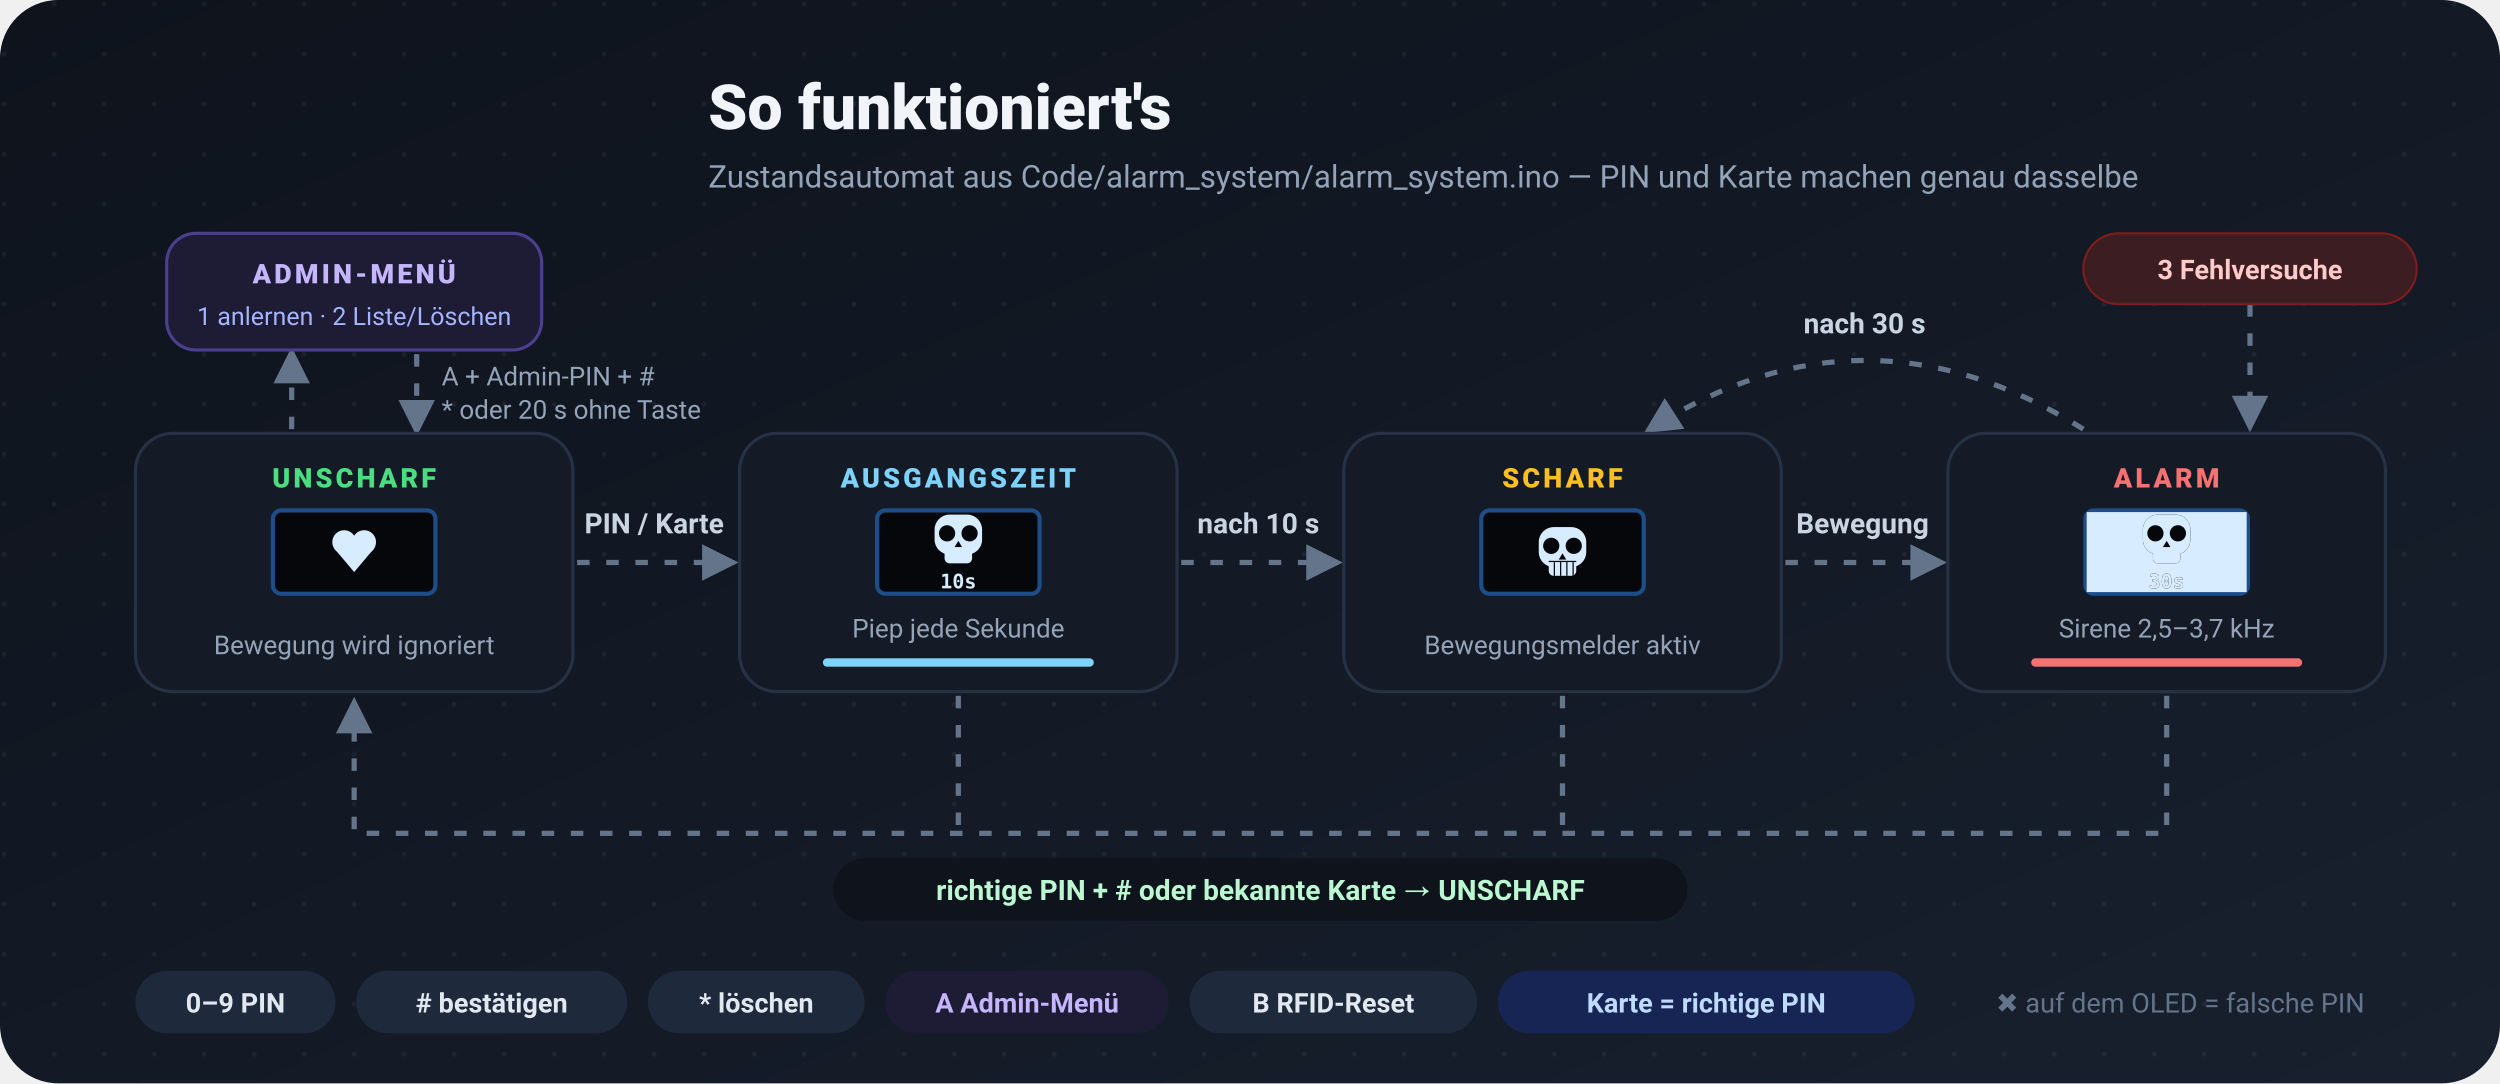
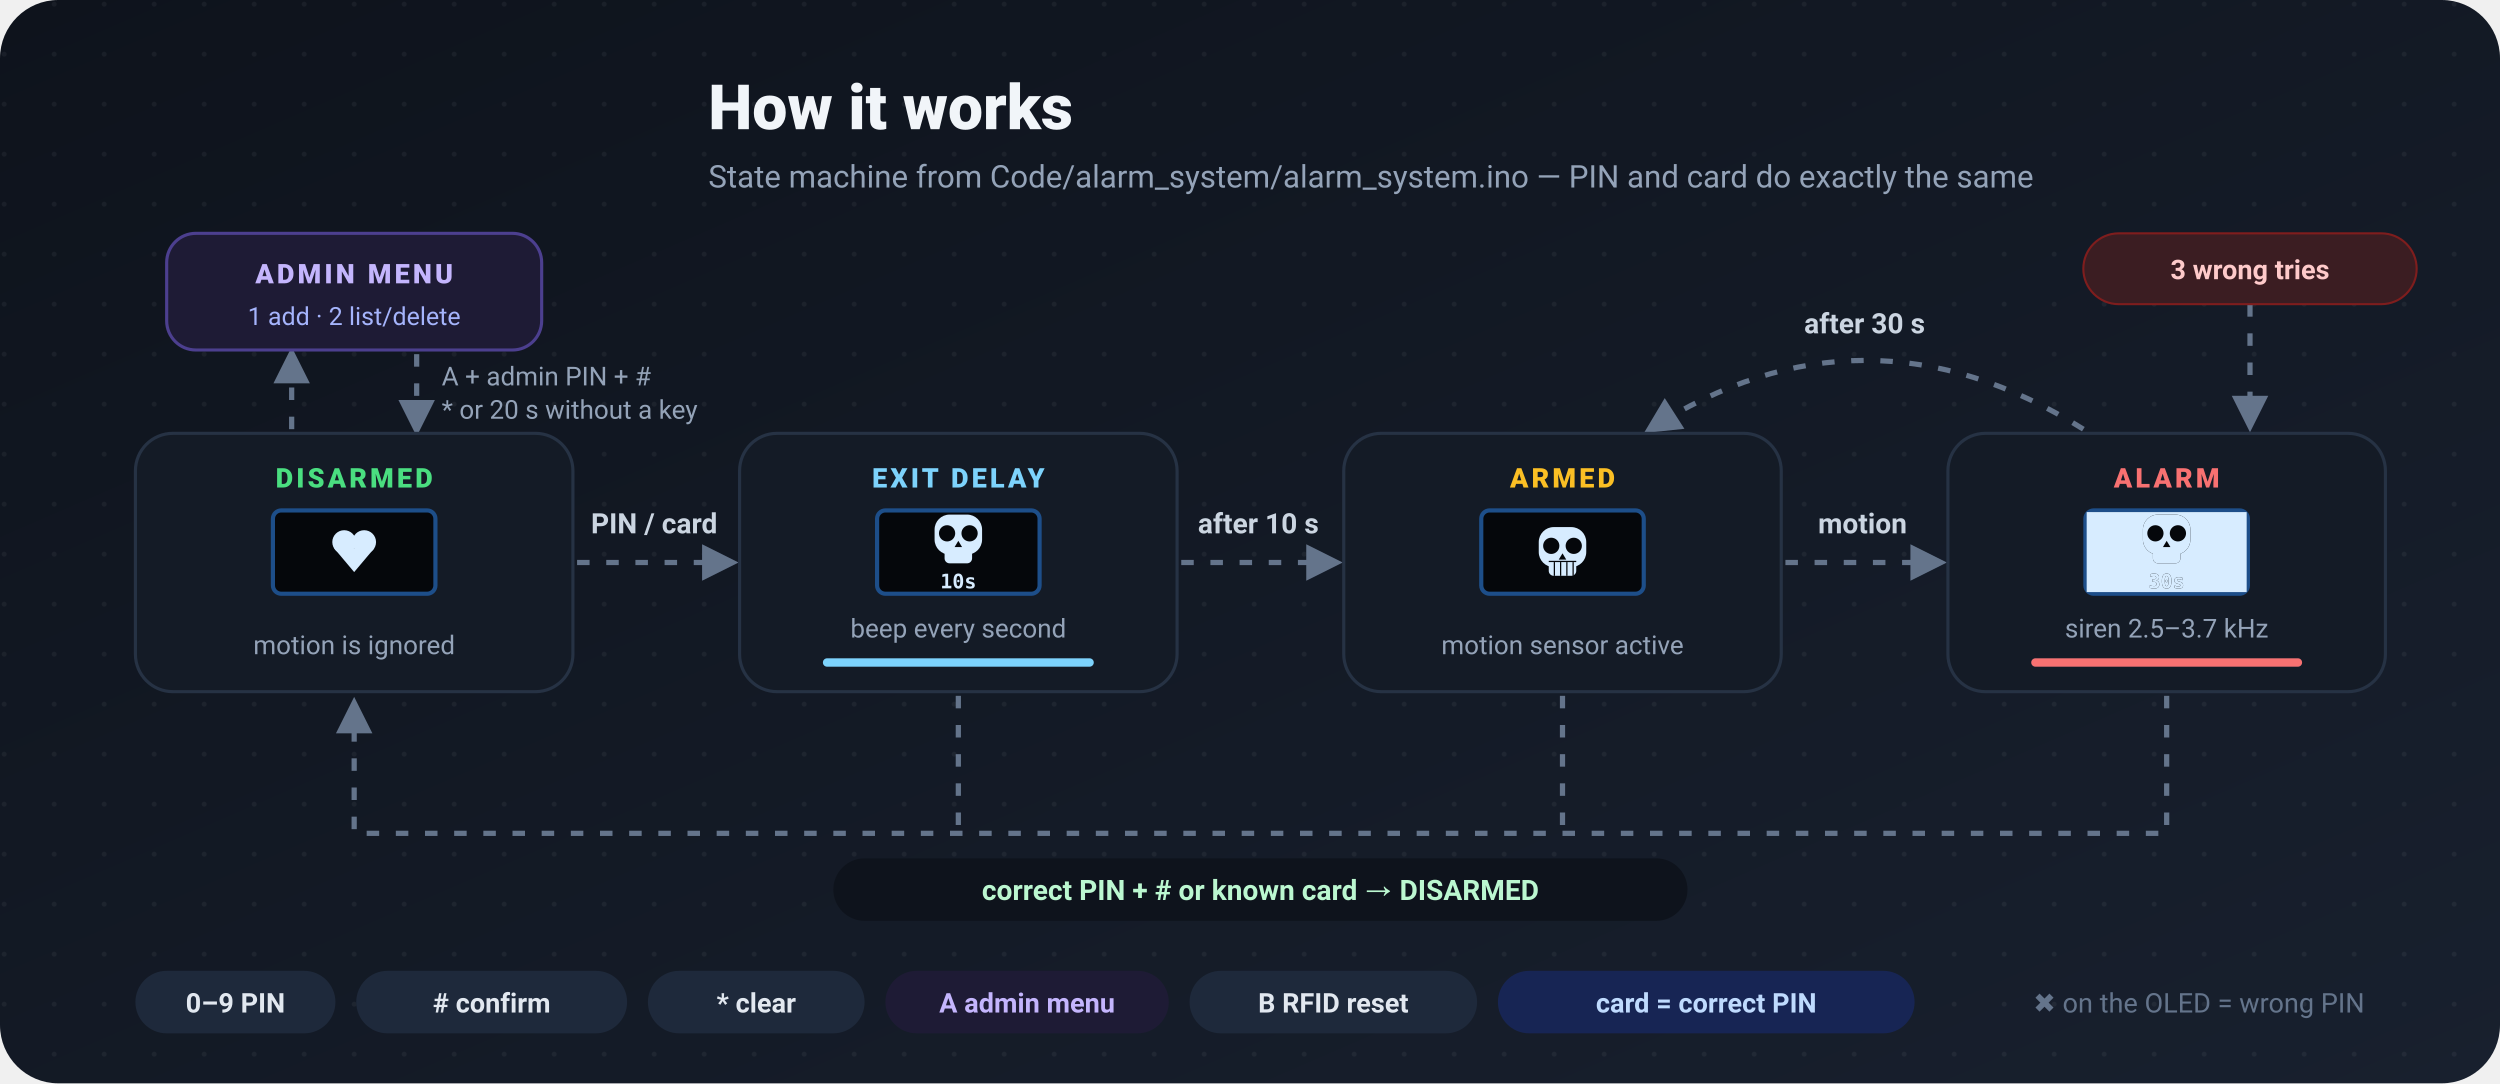
<svg xmlns="http://www.w3.org/2000/svg" viewBox="0 0 1200 520" width="1200" height="520" font-family="ui-sans-serif, system-ui, -apple-system, 'Segoe UI', Roboto, Helvetica, Arial, sans-serif">
  <style>
  /* 12 s cycle: disarmed 0-22 %, exit delay 22-44 %, armed 44-64 %, alarm 64-88 %, back 88-100 % */
  .flow { stroke-dasharray: 6 8; animation: flow 1s linear infinite; }
  @keyframes flow { to { stroke-dashoffset: -28 } }

  .on-dis   { opacity: 0; animation: onDis 12s linear infinite; }
  .on-exit  { opacity: 0; animation: onExit 12s linear infinite; }
  .on-armed { opacity: 0; animation: onArmed 12s linear infinite; }
  .on-alarm { opacity: 0; animation: onAlarm 12s linear infinite; }
  @keyframes onDis   { 0%,21.9% { opacity: 1 } 22%,87.9% { opacity: 0 } 88%,100% { opacity: 1 } }
  @keyframes onExit  { 0%,21.9% { opacity: 0 } 22%,43.9% { opacity: 1 } 44%,100% { opacity: 0 } }
  @keyframes onArmed { 0%,43.9% { opacity: 0 } 44%,63.9% { opacity: 1 } 64%,100% { opacity: 0 } }
  @keyframes onAlarm { 0%,63.9% { opacity: 0 } 64%,87.9% { opacity: 1 } 88%,100% { opacity: 0 } }

  /* a short bright pulse on the arrow that is taken */
  .hit1 { opacity: 0; animation: hit1 12s linear infinite; }
  .hit2 { opacity: 0; animation: hit2 12s linear infinite; }
  .hit3 { opacity: 0; animation: hit3 12s linear infinite; }
  .hit4 { opacity: 0; animation: hit4 12s linear infinite; }
  @keyframes hit1 { 0%,19% { opacity: 0 } 21%,23% { opacity: 1 } 26%,100% { opacity: 0 } }
  @keyframes hit2 { 0%,41% { opacity: 0 } 43%,45% { opacity: 1 } 48%,100% { opacity: 0 } }
  @keyframes hit3 { 0%,61% { opacity: 0 } 63%,65% { opacity: 1 } 68%,100% { opacity: 0 } }
  @keyframes hit4 { 0%,85% { opacity: 0 } 87%,90% { opacity: 1 } 93%,100% { opacity: 0 } }

  .bar-exit  { transform-box: fill-box; transform-origin: left; animation: barExit 12s linear infinite; }
  .bar-alarm { transform-box: fill-box; transform-origin: left; animation: barAlarm 12s linear infinite; }
  @keyframes barExit  { 0%,22% { transform: scaleX(0) } 44% { transform: scaleX(1) } 44.1%,100% { transform: scaleX(0) } }
  @keyframes barAlarm { 0%,64% { transform: scaleX(0) } 88% { transform: scaleX(1) } 88.1%,100% { transform: scaleX(0) } }

  .flash { animation: flash .5s steps(1) infinite; }
  @keyframes flash { 0% { opacity: 1 } 50% { opacity: 0 } }
  .beat { animation: beat 1.2s ease-in-out infinite; transform-box: fill-box; transform-origin: center; }
  @keyframes beat { 0%,100% { transform: scale(1) } 15% { transform: scale(1.12) } 30% { transform: scale(1) } 45% { transform: scale(1.08) } }
</style>
  <defs>
    <linearGradient id="bg" x1="0" y1="0" x2="1" y2="1">
      <stop offset="0" stop-color="#0E131C" />
      <stop offset="1" stop-color="#18202E" />
    </linearGradient>
    <marker id="arr" viewBox="0 0 10 10" refX="8" refY="5" markerWidth="7" markerHeight="7" orient="auto-start-reverse">
      <path d="M0 0 L10 5 L0 10 z" fill="#64748B" />
    </marker>
    <marker id="arrHot" viewBox="0 0 10 10" refX="8" refY="5" markerWidth="7" markerHeight="7" orient="auto-start-reverse">
      <path d="M0 0 L10 5 L0 10 z" fill="#F1F5F9" />
    </marker>
    <g id="heart">
      <circle cx="56" cy="24" r="9.5" />
      <circle cx="72" cy="24" r="9.5" />
      <polygon points="48,29 80,29 64,48" />
    </g>
    <g id="skull34">
      <rect x="45" y="12" width="38" height="32" rx="12" />
      <rect x="53" y="38" width="22" height="13" rx="4" />
      <circle cx="55" cy="27" r="6.5" fill="#05070B" />
      <circle cx="73" cy="27" r="6.5" fill="#05070B" />
      <polygon points="64,33 61,38 67,38" fill="#05070B" />
      <g fill="#05070B">
        <rect x="53" y="39" width="22" height="1" />
        <rect x="57" y="40" width="1" height="11" />
        <rect x="62" y="40" width="1" height="11" />
        <rect x="67" y="40" width="1" height="11" />
        <rect x="72" y="40" width="1" height="11" />
      </g>
    </g>
    <g id="skull24">
      <rect x="45" y="2" width="38" height="32" rx="12" fill="currentColor" />
      <rect x="53" y="28" width="22" height="13" rx="4" fill="currentColor" />
      <circle cx="55" cy="17" r="6.5" />
      <circle cx="73" cy="17" r="6.5" />
      <polygon points="64,23 61,28 67,28" />
    </g>
    <pattern id="dots" width="24" height="24" patternUnits="userSpaceOnUse">
      <circle cx="2" cy="2" r="1.2" fill="#FFFFFF" opacity=".05" />
    </pattern>
  </defs>
  <rect width="1200" height="520" rx="28" fill="url(#bg)" />
  <rect width="1200" height="520" rx="28" fill="url(#dots)" />
-   <text x="340" y="62" font-size="30" font-weight="800" fill="#F1F5F9">So funktioniert's</text>
-   <text x="340" y="90" font-size="15" fill="#94A3B8">Zustandsautomat aus Code/alarm_system/alarm_system.ino — PIN und Karte machen genau dasselbe</text>
+   <text x="340" y="62" font-size="30" font-weight="800" fill="#F1F5F9">How it works</text>
+   <text x="340" y="90" font-size="15" fill="#94A3B8">State machine from Code/alarm_system/alarm_system.ino — PIN and card do exactly the same</text>
  <g fill="none" stroke="#64748B" stroke-width="2.5" marker-end="url(#arr)">
    <path class="flow" d="M 277 270 H 351" />
    <path class="flow" d="M 567 270 H 641" />
    <path class="flow" d="M 857 270 H 931" />
    <path class="flow" d="M 1000 206 Q 895 140 792 206" />
    <path class="flow" d="M 1080 146 V 204" />
    <path class="flow" d="M 1040 334 V 400 H 170 V 338" />
    <path class="flow" d="M 140 206 V 170" />
    <path class="flow" d="M 200 170 V 206" />
  </g>
  <g fill="none" stroke="#64748B" stroke-width="2.5">
    <path class="flow" d="M 460 334 V 400" />
    <path class="flow" d="M 750 334 V 400" />
  </g>
  <g fill="none" stroke="#F1F5F9" stroke-width="3.5" marker-end="url(#arrHot)">
    <path class="hit1" d="M 277 270 H 351" />
    <path class="hit2" d="M 567 270 H 641" />
    <path class="hit3" d="M 857 270 H 931" />
    <path class="hit4" d="M 1040 334 V 400 H 170 V 338" />
  </g>
  <g font-size="13.5" font-weight="600" fill="#CBD5E1" text-anchor="middle">
-     <text x="314" y="256">PIN / Karte</text>
-     <text x="604" y="256">nach 10 s</text>
-     <text x="894" y="256">Bewegung</text>
-     <text x="895" y="160">nach 30 s</text>
+     <text x="314" y="256">PIN / card</text>
+     <text x="604" y="256">after 10 s</text>
+     <text x="894" y="256">motion</text>
+     <text x="895" y="160">after 30 s</text>
  </g>
  <rect x="1000" y="112" width="160" height="34" rx="17" fill="#3B1D22" stroke="#7F1D1D" />
-   <text x="1080" y="134" font-size="13" font-weight="600" fill="#FECACA" text-anchor="middle">3 Fehlversuche</text>
+   <text x="1080" y="134" font-size="13" font-weight="600" fill="#FECACA" text-anchor="middle">3 wrong tries</text>
  <g font-size="12.5" fill="#94A3B8">
-     <text x="212" y="185">A + Admin-PIN + #</text>
-     <text x="212" y="201">* oder 20 s ohne Taste</text>
+     <text x="212" y="185">A + admin PIN + #</text>
+     <text x="212" y="201">* or 20 s without a key</text>
  </g>
  <rect x="400" y="412" width="410" height="30" rx="15" fill="#0E131C" />
-   <text x="605" y="432" font-size="13.5" font-weight="600" fill="#BBF7D0" text-anchor="middle">richtige PIN + # oder bekannte Karte → UNSCHARF</text>
+   <text x="605" y="432" font-size="13.5" font-weight="600" fill="#BBF7D0" text-anchor="middle">correct PIN + # or known card → DISARMED</text>
  <g>
    <rect x="80" y="112" width="180" height="56" rx="14" fill="#1E1B35" stroke="#4C3F8F" stroke-width="1.5" />
-     <text x="170" y="136" font-size="13" font-weight="800" letter-spacing="1.5" fill="#C4B5FD" text-anchor="middle">ADMIN-MENÜ</text>
-     <text x="170" y="156" font-size="12" fill="#A5B4FC" text-anchor="middle">1 anlernen · 2 Liste/Löschen</text>
+     <text x="170" y="136" font-size="13" font-weight="800" letter-spacing="1.5" fill="#C4B5FD" text-anchor="middle">ADMIN MENU</text>
+     <text x="170" y="156" font-size="12" fill="#A5B4FC" text-anchor="middle">1 add · 2 list/delete</text>
  </g>
  <g>
    <rect x="65" y="208" width="210" height="124" rx="18" fill="#141B26" stroke="#263244" stroke-width="1.5" />
    <rect class="on-dis" x="65" y="208" width="210" height="124" rx="18" fill="#4ADE80" fill-opacity=".07" stroke="#4ADE80" stroke-width="2.5" />
-     <text x="170" y="234" font-size="13" font-weight="800" letter-spacing="1.5" fill="#4ADE80" text-anchor="middle">UNSCHARF</text>
+     <text x="170" y="234" font-size="13" font-weight="800" letter-spacing="1.5" fill="#4ADE80" text-anchor="middle">DISARMED</text>
    <rect x="131" y="245" width="78" height="40" rx="4" fill="#05070B" stroke="#1D4E89" stroke-width="2" />
    <g transform="translate(131.6,245.8) scale(.6)" fill="#D7ECFF">
      <g class="beat">
        <use href="#heart" />
      </g>
    </g>
-     <text x="170" y="314" font-size="12.5" fill="#94A3B8" text-anchor="middle">Bewegung wird ignoriert</text>
+     <text x="170" y="314" font-size="12.5" fill="#94A3B8" text-anchor="middle">motion is ignored</text>
  </g>
  <g>
    <rect x="355" y="208" width="210" height="124" rx="18" fill="#141B26" stroke="#263244" stroke-width="1.5" />
    <rect class="on-exit" x="355" y="208" width="210" height="124" rx="18" fill="#7DD3FC" fill-opacity=".07" stroke="#7DD3FC" stroke-width="2.5" />
-     <text x="460" y="234" font-size="13" font-weight="800" letter-spacing="1.5" fill="#7DD3FC" text-anchor="middle">AUSGANGSZEIT</text>
+     <text x="460" y="234" font-size="13" font-weight="800" letter-spacing="1.5" fill="#7DD3FC" text-anchor="middle">EXIT DELAY</text>
    <rect x="421" y="245" width="78" height="40" rx="4" fill="#05070B" stroke="#1D4E89" stroke-width="2" />
    <g transform="translate(421.6,245.8) scale(.6)" fill="#05070B" color="#D7ECFF">
      <use href="#skull24" />
      <text x="64" y="61" font-size="16" font-weight="700" text-anchor="middle" font-family="ui-monospace, Consolas, monospace" fill="#D7ECFF">10s</text>
    </g>
-     <text x="460" y="306" font-size="12.5" fill="#94A3B8" text-anchor="middle">Piep jede Sekunde</text>
+     <text x="460" y="306" font-size="12.5" fill="#94A3B8" text-anchor="middle">beep every second</text>
    <rect x="395" y="316" width="130" height="4" rx="2" fill="#263244" />
    <rect class="bar-exit" x="395" y="316" width="130" height="4" rx="2" fill="#7DD3FC" />
  </g>
  <g>
    <rect x="645" y="208" width="210" height="124" rx="18" fill="#141B26" stroke="#263244" stroke-width="1.5" />
    <rect class="on-armed" x="645" y="208" width="210" height="124" rx="18" fill="#FBBF24" fill-opacity=".07" stroke="#FBBF24" stroke-width="2.5" />
-     <text x="750" y="234" font-size="13" font-weight="800" letter-spacing="1.5" fill="#FBBF24" text-anchor="middle">SCHARF</text>
+     <text x="750" y="234" font-size="13" font-weight="800" letter-spacing="1.5" fill="#FBBF24" text-anchor="middle">ARMED</text>
    <rect x="711" y="245" width="78" height="40" rx="4" fill="#05070B" stroke="#1D4E89" stroke-width="2" />
    <g transform="translate(711.6,245.8) scale(.6)" fill="#D7ECFF">
      <use href="#skull34" />
    </g>
-     <text x="750" y="314" font-size="12.5" fill="#94A3B8" text-anchor="middle">Bewegungsmelder aktiv</text>
+     <text x="750" y="314" font-size="12.5" fill="#94A3B8" text-anchor="middle">motion sensor active</text>
  </g>
  <g>
    <rect x="935" y="208" width="210" height="124" rx="18" fill="#141B26" stroke="#263244" stroke-width="1.5" />
    <rect class="on-alarm" x="935" y="208" width="210" height="124" rx="18" fill="#F87171" fill-opacity=".1" stroke="#F87171" stroke-width="2.5" />
    <text x="1040" y="234" font-size="13" font-weight="800" letter-spacing="1.5" fill="#F87171" text-anchor="middle">ALARM</text>
    <rect x="1001" y="245" width="78" height="40" rx="4" fill="#05070B" stroke="#1D4E89" stroke-width="2" />
    <g transform="translate(1001.6,245.8) scale(.6)">
      <g class="flash">
        <rect x="0" y="0" width="128" height="64" fill="#D7ECFF" />
        <g fill="#D7ECFF" color="#05070B">
          <use href="#skull24" />
          <text x="64" y="61" font-size="16" font-weight="700" text-anchor="middle" font-family="ui-monospace, Consolas, monospace" fill="#05070B">30s</text>
        </g>
      </g>
      <g class="flash" style="animation-delay:-.25s">
        <g fill="#05070B" color="#D7ECFF">
          <use href="#skull24" />
          <text x="64" y="61" font-size="16" font-weight="700" text-anchor="middle" font-family="ui-monospace, Consolas, monospace" fill="#D7ECFF">30s</text>
        </g>
      </g>
    </g>
-     <text x="1040" y="306" font-size="12.5" fill="#94A3B8" text-anchor="middle">Sirene 2,5–3,7 kHz</text>
+     <text x="1040" y="306" font-size="12.5" fill="#94A3B8" text-anchor="middle">siren 2.5–3.7 kHz</text>
    <rect x="975" y="316" width="130" height="4" rx="2" fill="#263244" />
    <rect class="bar-alarm" x="975" y="316" width="130" height="4" rx="2" fill="#F87171" />
  </g>
  <g font-size="13" font-weight="600">
    <rect x="65" y="466" width="96" height="30" rx="15" fill="#1E293B" />
    <text x="113" y="486" fill="#E2E8F0" text-anchor="middle">0–9  PIN</text>
    <rect x="171" y="466" width="130" height="30" rx="15" fill="#1E293B" />
-     <text x="236" y="486" fill="#E2E8F0" text-anchor="middle">#  bestätigen</text>
+     <text x="236" y="486" fill="#E2E8F0" text-anchor="middle">#  confirm</text>
    <rect x="311" y="466" width="104" height="30" rx="15" fill="#1E293B" />
-     <text x="363" y="486" fill="#E2E8F0" text-anchor="middle">*  löschen</text>
+     <text x="363" y="486" fill="#E2E8F0" text-anchor="middle">*  clear</text>
    <rect x="425" y="466" width="136" height="30" rx="15" fill="#1E1B35" />
-     <text x="493" y="486" fill="#C4B5FD" text-anchor="middle">A  Admin-Menü</text>
+     <text x="493" y="486" fill="#C4B5FD" text-anchor="middle">A  admin menu</text>
    <rect x="571" y="466" width="138" height="30" rx="15" fill="#1E293B" />
-     <text x="640" y="486" fill="#E2E8F0" text-anchor="middle">B  RFID-Reset</text>
+     <text x="640" y="486" fill="#E2E8F0" text-anchor="middle">B  RFID reset</text>
    <rect x="719" y="466" width="200" height="30" rx="15" fill="#172554" />
-     <text x="819" y="486" fill="#BFDBFE" text-anchor="middle">Karte = richtige PIN</text>
-     <text x="1135" y="486" font-weight="400" fill="#64748B" text-anchor="end">✖ auf dem OLED = falsche PIN</text>
+     <text x="819" y="486" fill="#BFDBFE" text-anchor="middle">card = correct PIN</text>
+     <text x="1135" y="486" font-weight="400" fill="#64748B" text-anchor="end">✖ on the OLED = wrong PIN</text>
  </g>
</svg>
